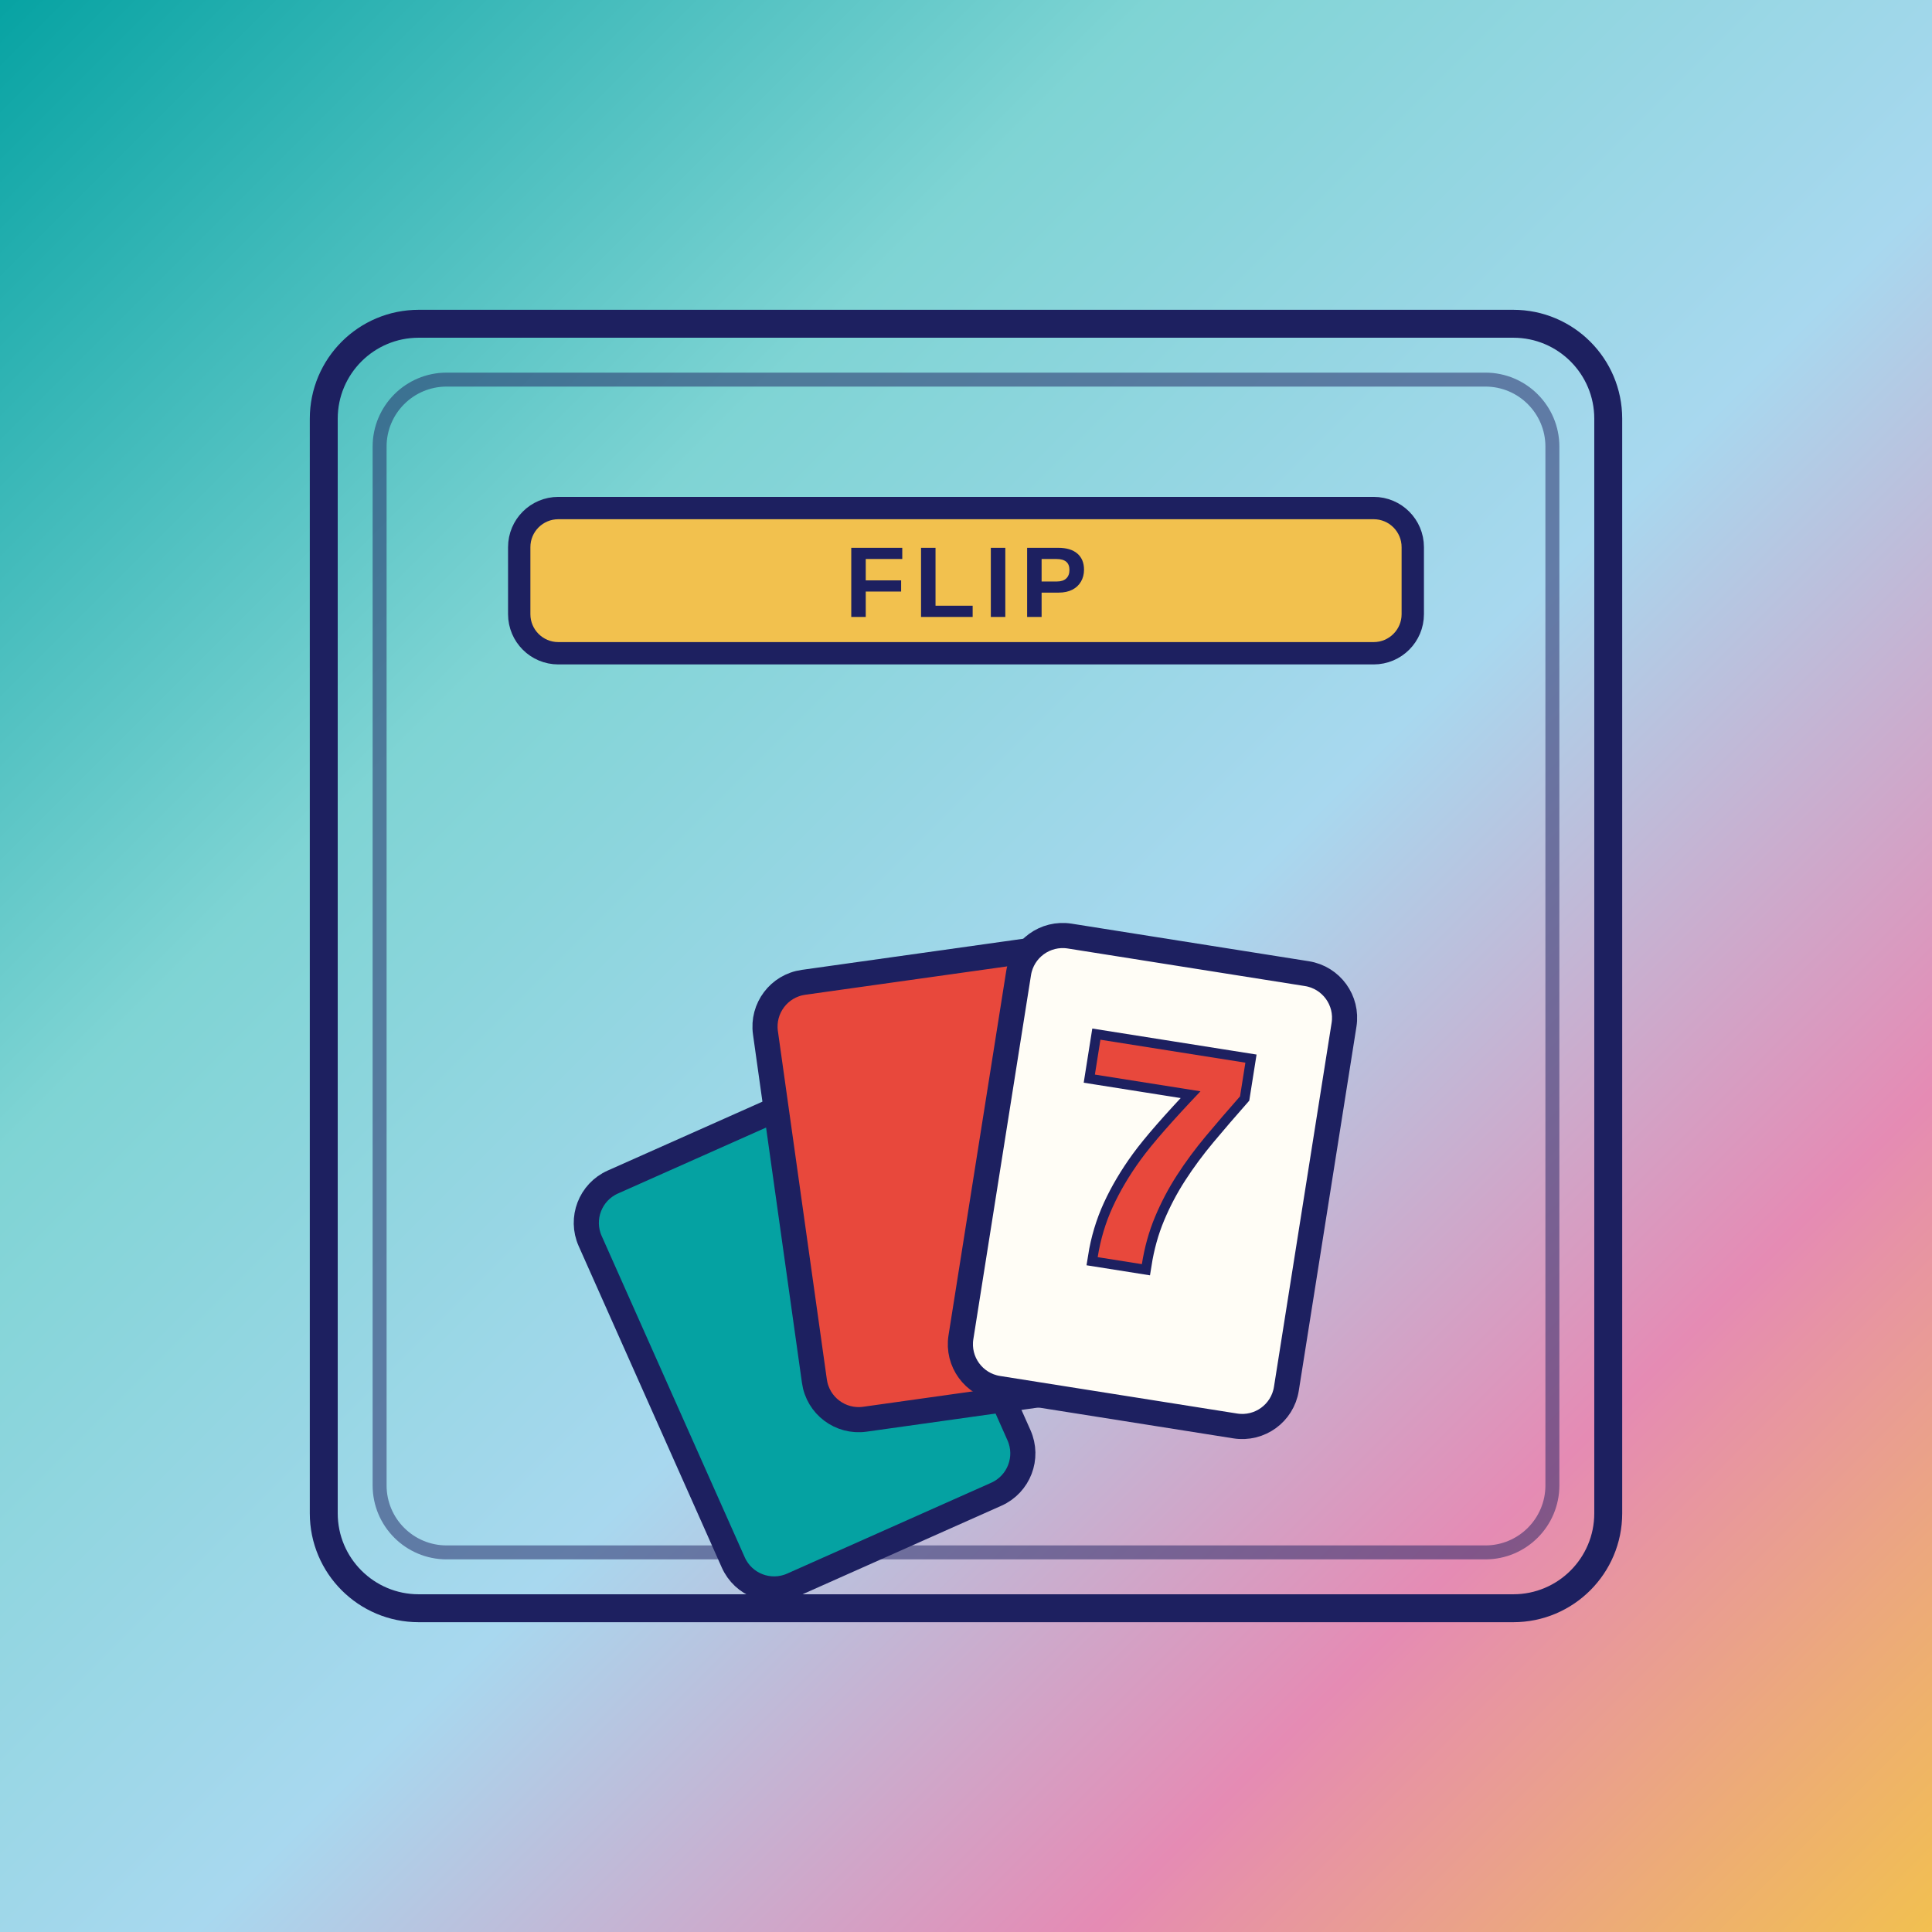
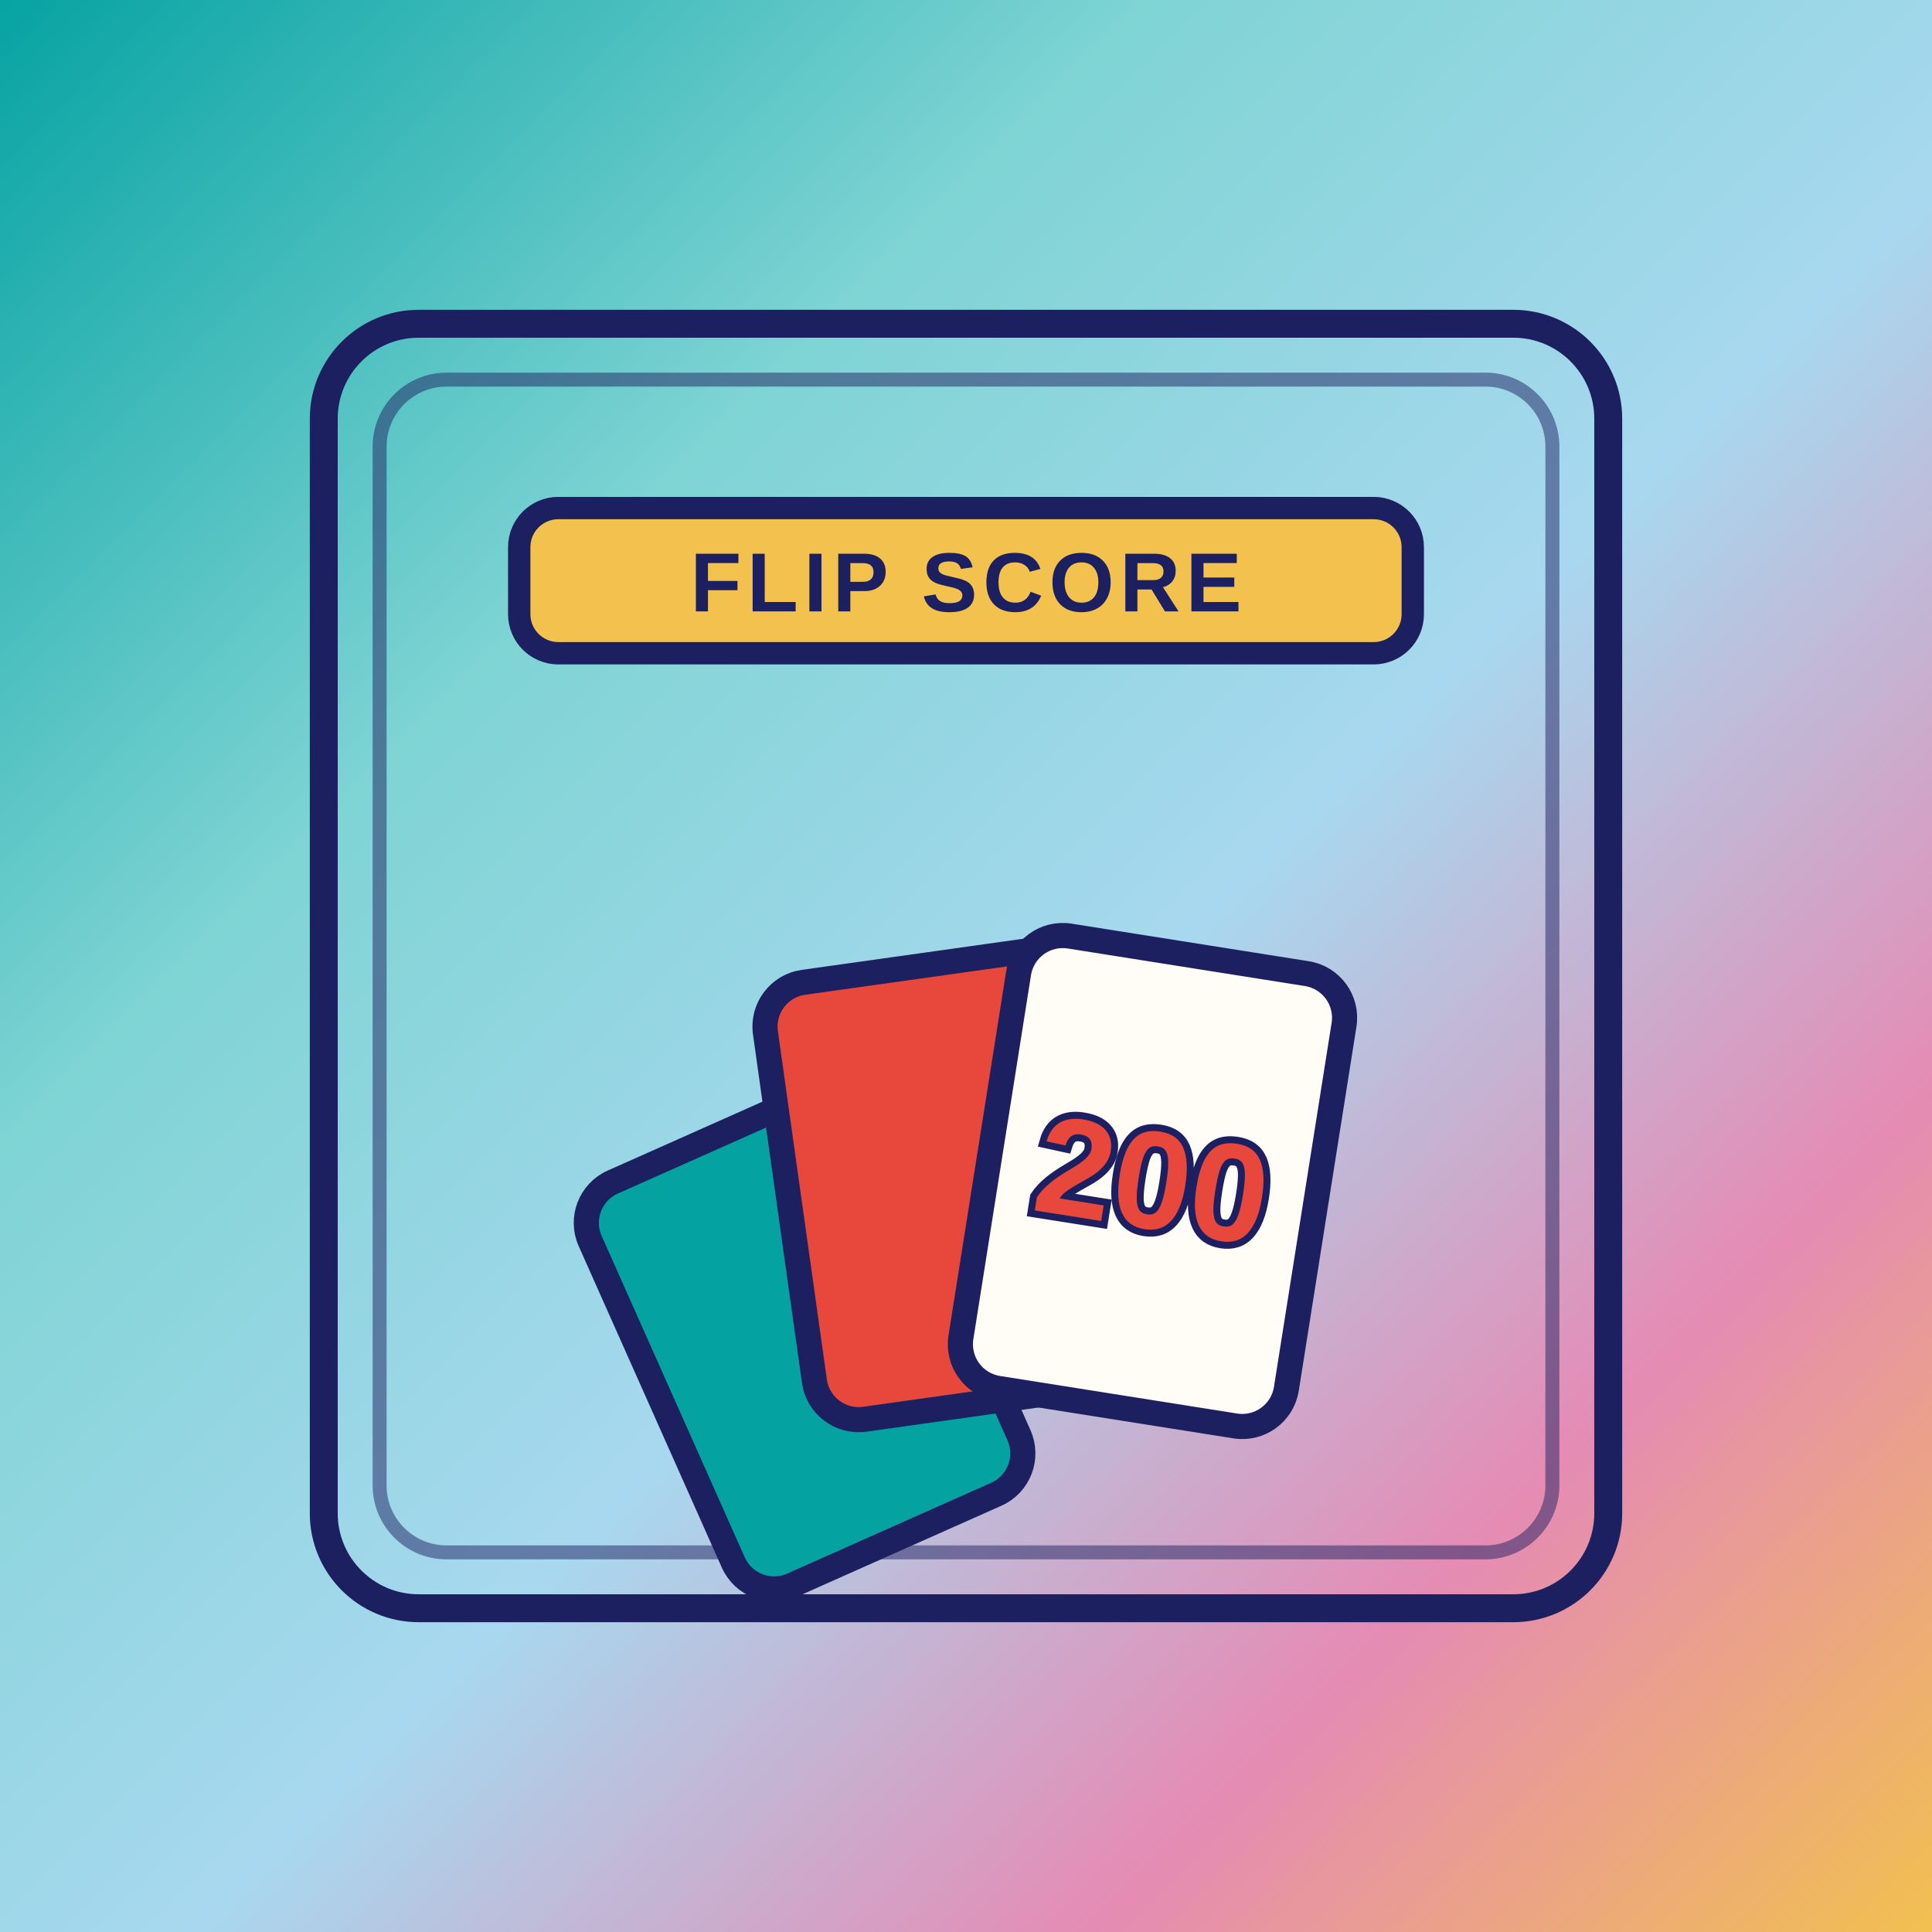
<svg xmlns="http://www.w3.org/2000/svg" viewBox="0 0 512 512" width="512" height="512">
  <defs>
    <linearGradient id="foil" x1="0" y1="0" x2="1" y2="1">
      <stop offset="0" stop-color="#05a2a2" />
      <stop offset="0.3" stop-color="#7fd4d4" />
      <stop offset="0.55" stop-color="#a8d8ef" />
      <stop offset="0.78" stop-color="#e58bb4" />
      <stop offset="1" stop-color="#f2c14e" />
    </linearGradient>
  </defs>
  <rect width="512" height="512" fill="url(#foil)" />
  <g transform="translate(256 256) scale(0.74) translate(-256 -256)">
    <rect x="26" y="26" width="460" height="460" rx="34" fill="none" stroke="#1d2060" stroke-width="10" />
    <rect x="46" y="46" width="420" height="420" rx="24" fill="none" stroke="#1d2060" stroke-width="5" opacity="0.5" />
    <g transform="translate(256 288)">
      <g transform="rotate(-24) translate(-150 -10)">
        <rect x="0" y="0" width="112" height="158" rx="16" fill="#05a2a2" stroke="#1d2060" stroke-width="9" />
      </g>
      <g transform="rotate(-8) translate(-70 -34)">
        <rect x="0" y="0" width="112" height="158" rx="16" fill="#e8483c" stroke="#1d2060" stroke-width="9" />
      </g>
      <g transform="rotate(9) translate(14 -48)">
        <rect x="0" y="0" width="118" height="164" rx="16" fill="#fffdf6" stroke="#1d2060" stroke-width="9" />
-         <text x="59" y="112" font-family="Arial Black, Arial, sans-serif" font-size="112" font-weight="900" text-anchor="middle" fill="#e8483c" stroke="#1d2060" stroke-width="7" paint-order="stroke">7</text>
+         <text x="59" y="99" font-family="Arial Black, Arial, sans-serif" font-size="50" font-weight="900" text-anchor="middle" fill="#e8483c" stroke="#1d2060" stroke-width="5" paint-order="stroke">200</text>
      </g>
    </g>
    <rect x="96" y="92" width="320" height="52" rx="14" fill="#f2c14e" stroke="#1d2060" stroke-width="8" />
-     <text x="256" y="131" font-family="Arial Black, Arial, sans-serif" font-size="36" font-weight="900" letter-spacing="3" text-anchor="middle" fill="#1d2060">FLIP</text>
+     <text x="256" y="129" font-family="Arial Black, Arial, sans-serif" font-size="30" font-weight="900" letter-spacing="2" text-anchor="middle" fill="#1d2060">FLIP SCORE</text>
  </g>
</svg>
